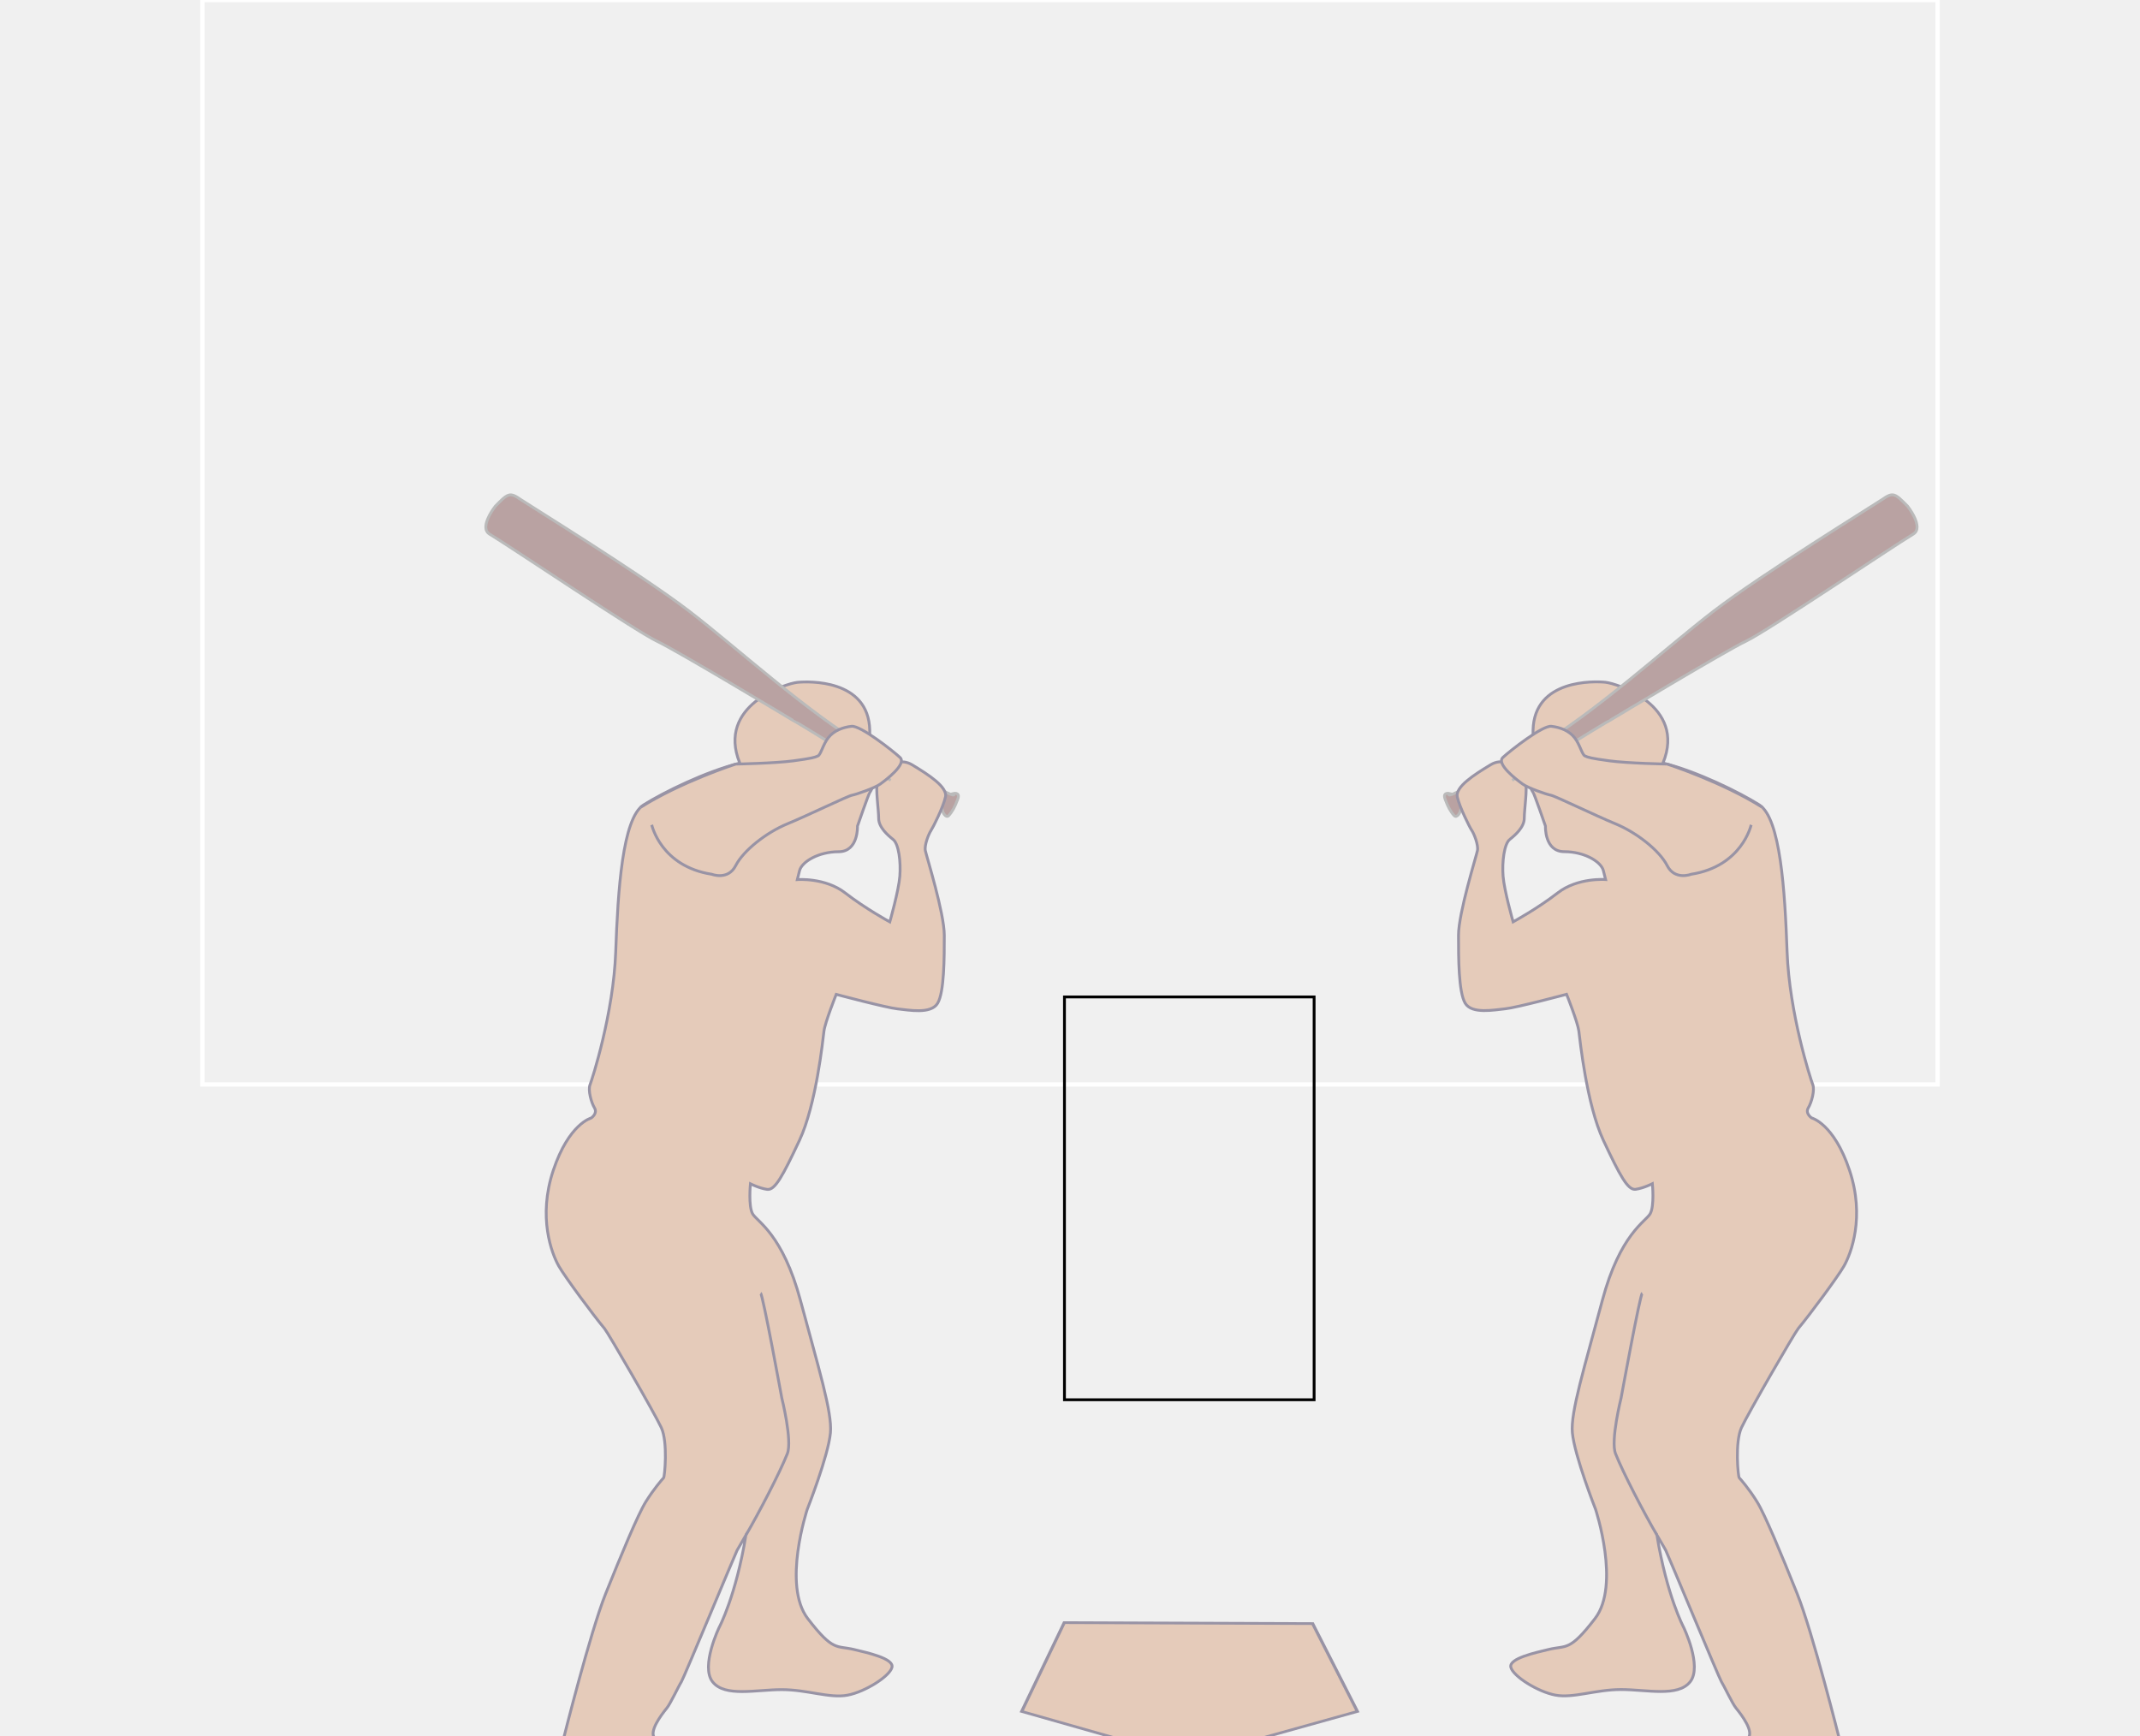
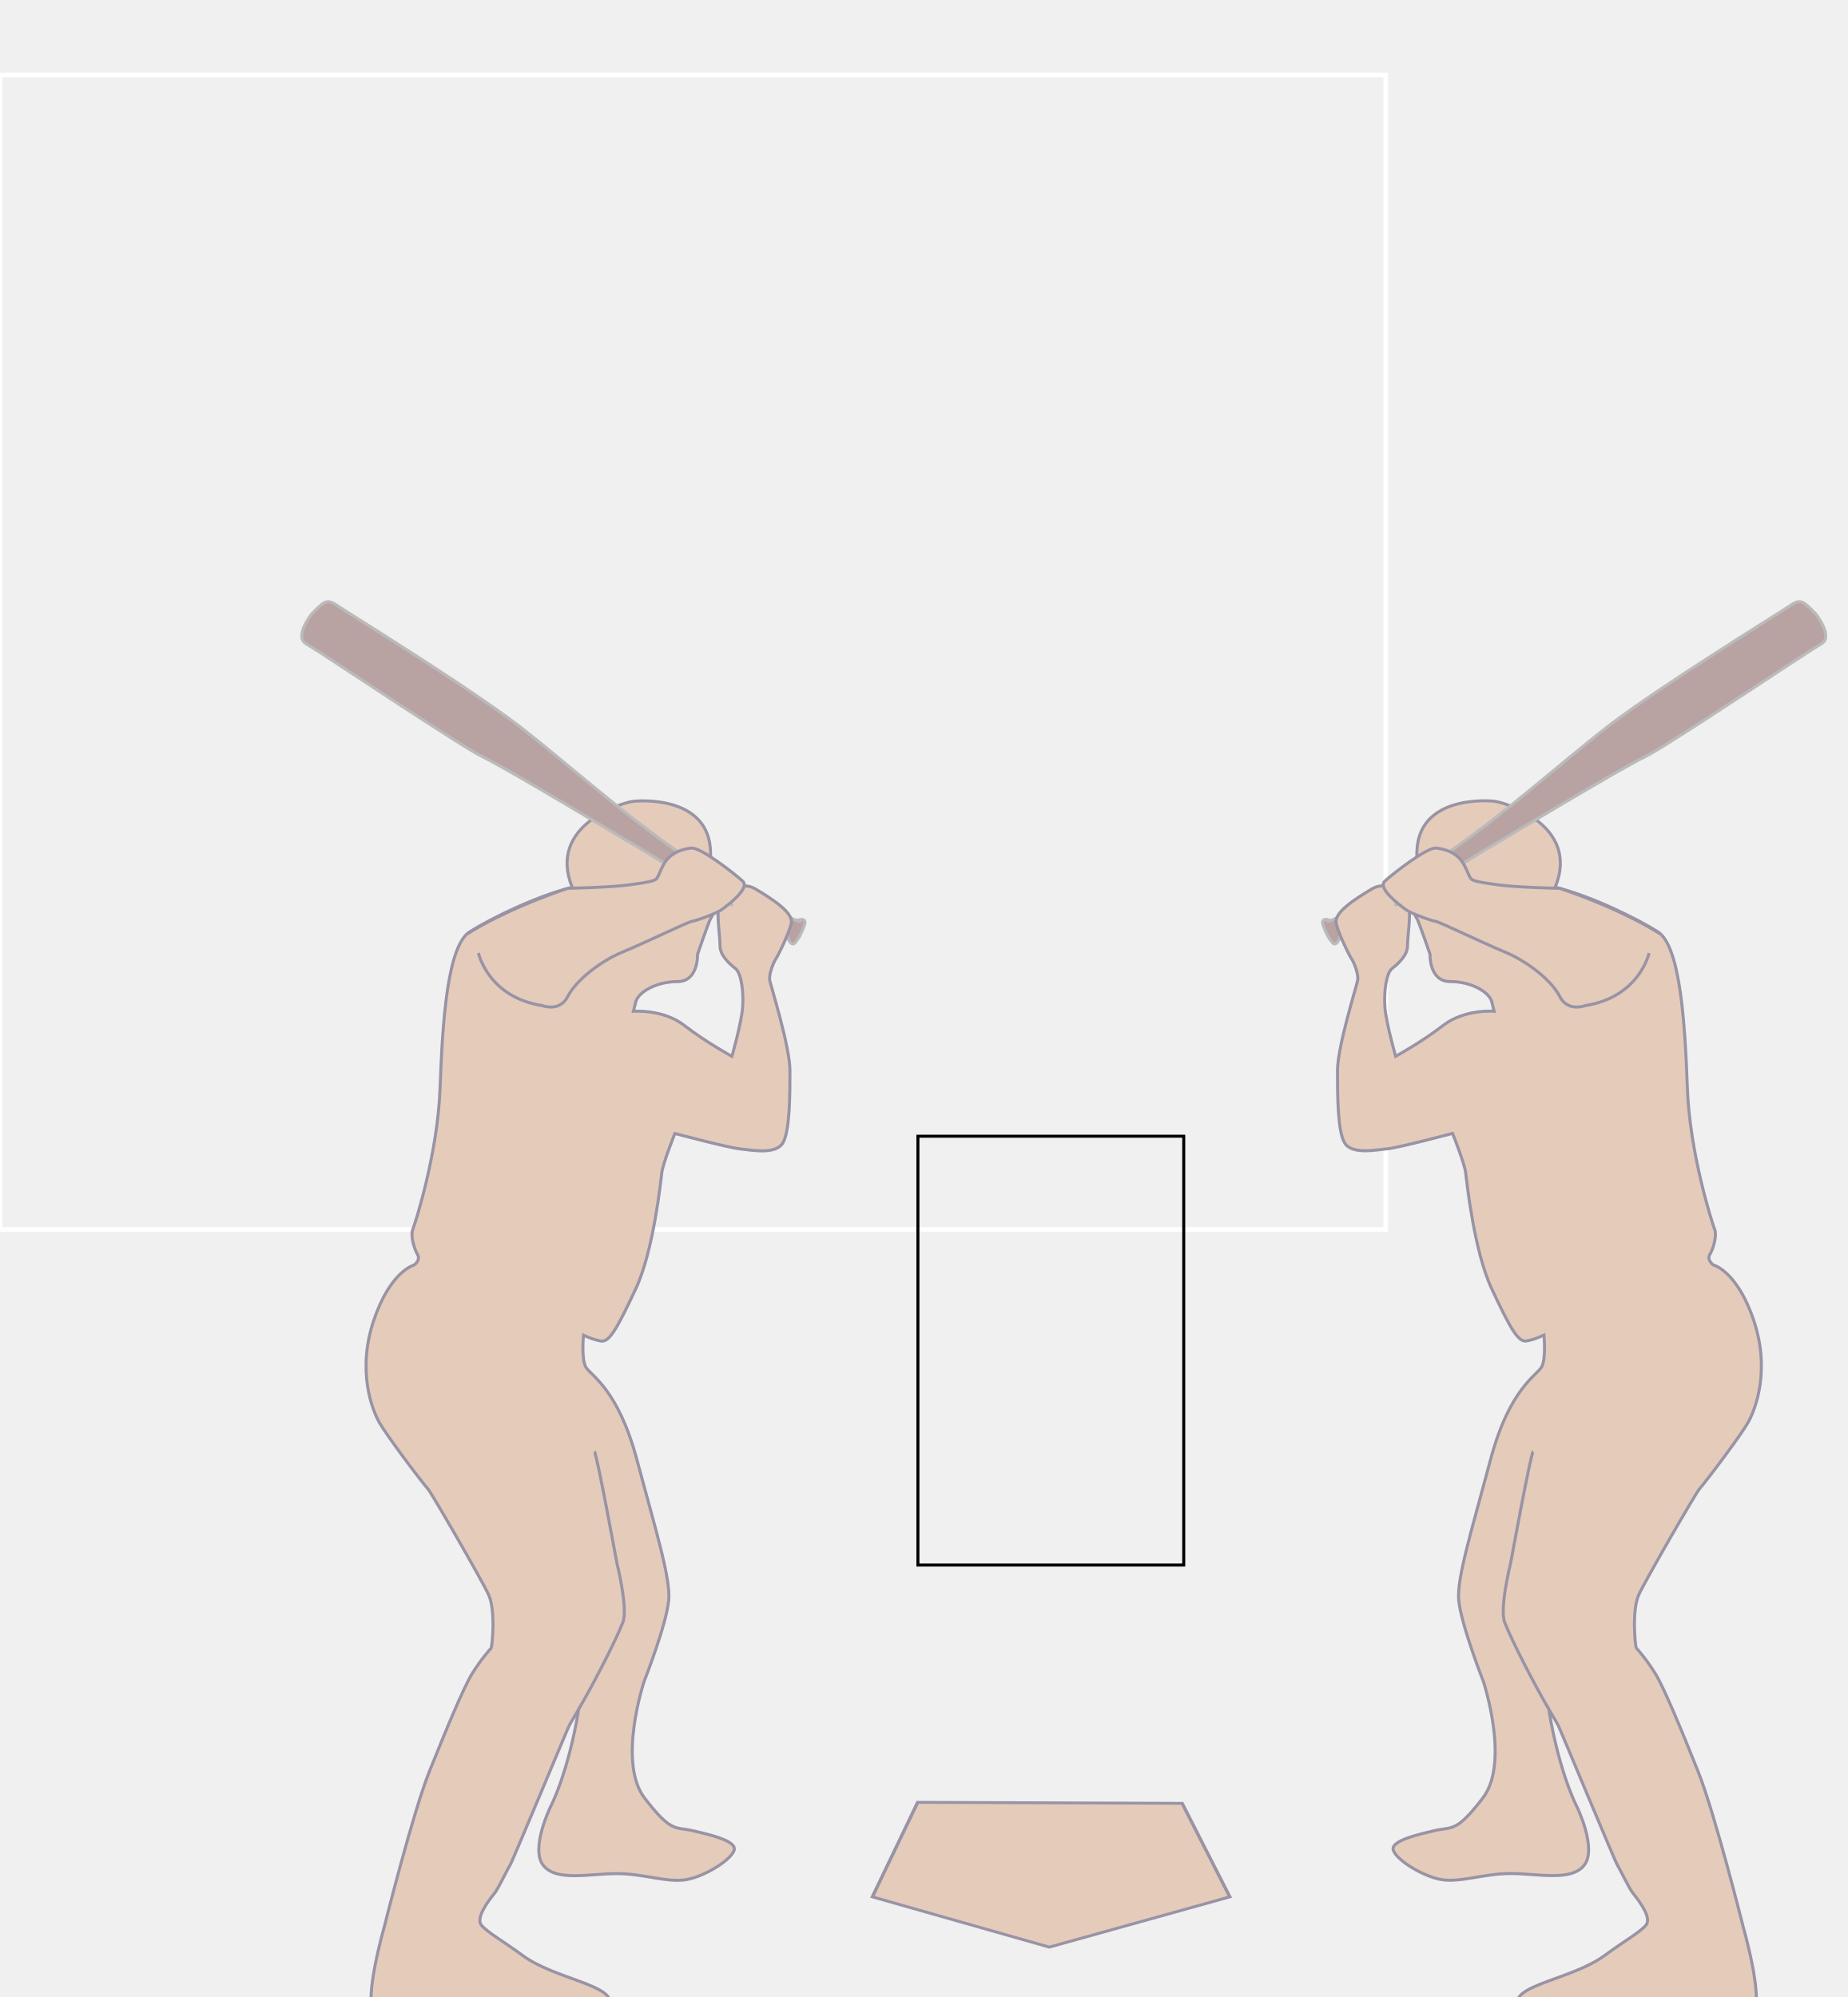
- <svg id="svg-1" width="370" height="300" viewBox=" 0 0 400 400">
-   <rect width="400" height="250" fill="none" stroke="#ffffff" />
+ <svg id="svg-1" width="370" height="400" viewBox=" 0 0 400 400">
+   <rect width="300" height="250" fill="none" stroke="#ffffff" />
  <g transform="scale(0.65) translate(100,175)">
    <rect width="500" height="500" fill="none" stroke="none"> </rect>
    <g>
      <defs>
        <style id="overall-color">.e{fill:#B9A2A2;stroke:#d6d6d6;}.e,.f{stroke-miterlimit:10;}.f{fill:#B9A2A2;stroke:#bababa;}</style>
      </defs>
      <g id="a" />
      <g id="b">
        <g id="c">
          <g id="d">
            <path class="f" d="M146.94,96.6c23.31,13.83,19.38,9.82,19.38,9.82,0,0,2.54-.65,1.58,1.98-.99,2.7-1.91,4.41-3.22,5.85-.96,1.05-2.31-1.11-2.31-2.3s-17.4-10.71-17.4-10.71" />
            <path class="e" d="M163.54,107.7c.79-3.56-5.93-7.9-11.85-11.46-1.97-1.18-3.8-1.23-5.38-.76l-9.64-5.56v-5.93c-.4-18.18-21.73-17.39-25.69-16.99-3.91,.39-28.75,8.15-20.4,28.64-11.95,2.93-27.14,10.42-34.13,14.83-7.51,4.74-9.09,30.43-9.88,52.16-.79,21.73-8.3,45.05-9.09,47.02-.79,1.98,.4,6.32,1.58,8.3s-1.19,3.56-1.19,3.56c0,0-7.9,1.98-13.44,18.57-5.53,16.6-.57,29.5,1.98,33.98,2.12,3.73,12.19,17.34,16.2,22.13,1.3,1.55,17.78,30.03,20.15,35.17s1.19,17.39,.79,17.78-3.52,3.97-6.33,8.52c-2.82,4.58-8.69,18.74-14.22,32.57s-15.02,51.77-15.02,51.77c0,0-6.72,23.31-3.56,28.85,3.16,5.53,23.71,3.16,31.61,2.37s20.15,4.35,29.24,3.56,16.2-2.77,17.78-9.09-18.33-8.4-28.85-16.11c-6.86-5.03-11.87-7.79-13.84-10.16-1.98-2.37,2.1-7.88,4.38-10.69,1.25-1.53,4.32-8.09,5.12-9.27,.79-1.19,18.97-45.05,19.76-46.63,.22-.43,1.43-2.47,3.14-5.41-3.56,21.65-9.46,32.68-9.46,32.68,0,0-6.72,13.83-2.37,19.36s15.41,2.77,24.5,2.77,16.99,3.16,23.31,1.98,15.02-6.72,15.81-9.88-8.96-5.24-13.44-6.32c-6.27-1.52-7.34,.87-16.43-10.98s-.18-38.72-.18-38.72c0,0,7.47-18.94,8.23-27.16,.68-7.25-4.27-23.12-10.6-46.82s-15.41-28.06-16.99-30.82-.79-10.67-.79-10.67c0,0,3.16,1.58,5.93,1.98s5.53-4.74,11.46-17.39c5.93-12.65,8.3-35.56,8.69-38.73,.4-3.16,4.35-13.04,4.35-13.04,0,0,17.78,4.74,21.73,5.14s11.85,1.98,14.23-1.98c2.37-3.95,2.37-16.2,2.37-24.1s-6.32-28.06-6.72-30.03,1.19-5.93,1.98-7.11c.79-1.19,4.35-8.3,5.14-11.85Zm-16.2,28.06c-.4,5.14-3.56,16.2-3.56,16.2,0,0-8.69-4.74-15.81-10.27-7.11-5.53-16.99-4.74-16.99-4.74l.79-3.16c.79-3.16,6.72-6.72,13.83-6.72s6.72-9.09,6.72-9.09c0,0,3.95-11.46,4.35-11.85,.27-.27,1.81-3.62,2.77-5.76,.46-1.01,1.37-.87,1.37-.87,.51,.03,.39-.85,.82-.85-.4,.45-.62,.76-.62,.76,0,0-.79,1.19-1.58,3.16s.4,9.48,.4,12.65,3.16,5.93,5.14,7.51c1.98,1.58,2.77,7.9,2.37,13.04Z" />
            <path class="e" d="M139.48,100.6c.46-1.01,.79-1.75,.79-1.75,.51,.03,.97,.04,1.41,.03" />
            <path class="e" d="M92.78,369.4c4.58-7.84,12-22.09,14.67-28.86,1.82-4.61-1.98-19.76-1.98-19.76,0,0-6.72-36.75-7.51-37.14" />
            <path class="f" d="M144.1,101.73s-34.4-21.36-34.76-21.3c0,0-40.7-24.5-48.21-28.06C53.62,48.82,9.59,19.08,1.86,14.44c-3.95-2.37,1.98-9.88,1.98-9.88C8.37-.06,8.97-.57,12.92,2.19c2.07,1.45,42.68,26.48,59.67,39.52s41.72,35.8,63.49,48.72" />
            <path class="e" d="M59.34,117.54c.09,.26,3.33,14.72,21.29,17.52,0,0,5.78,2.28,8.5-3.07s10.86-11.74,18.31-14.81c7.45-3.07,21.46-9.9,22.95-10.16s8.06-2.54,9.99-3.94c1.93-1.4,9.55-7.1,7.01-9.46s-14.02-11.39-17.17-11.04-6.31,1.58-8.23,4.03c-1.93,2.45-2.63,5.96-3.68,6.48s-2.28,.88-8.76,1.75-20.28,1.14-20.28,1.14c.21-.18-19.86,6.44-33.92,15.37" />
          </g>
        </g>
      </g>
      <defs>
        <style id="bat-color">.e{fill:#B9A2A2;stroke:#d6d6d6;}.e,.f{stroke-miterlimit:10;}.f{fill:#B9A2A2;stroke:#bababa;}</style>
      </defs>
      <g id="a" />
      <g id="b" transform="translate(340, 0)">
        <g id="c">
          <g id="d">
            <path class="f" d="M21.68,96.6C-1.64,110.43,2.3,106.42,2.3,106.42c0,0-2.54-.65-1.58,1.98,.99,2.7,1.91,4.41,3.22,5.85,.96,1.05,2.31-1.11,2.31-2.3s17.4-10.71,17.4-10.71"> </path>
            <path class="e" d="M10.22,119.55c.79,1.19,2.37,5.14,1.98,7.11s-6.72,22.13-6.72,30.03c0,7.9,0,20.15,2.37,24.1s10.27,2.37,14.23,1.98,21.73-5.14,21.73-5.14c0,0,3.95,9.88,4.35,13.04,.4,3.16,2.77,26.08,8.69,38.73,5.93,12.65,8.69,17.78,11.46,17.39s5.93-1.98,5.93-1.98c0,0,.79,7.9-.79,10.67s-10.67,7.11-16.99,30.82c-6.32,23.71-11.28,39.57-10.6,46.82,.77,8.21,8.23,27.16,8.23,27.16,0,0,8.91,26.87-.18,38.72s-10.16,9.46-16.43,10.98c-4.48,1.09-14.23,3.16-13.44,6.32,.79,3.16,9.48,8.69,15.81,9.88s14.23-1.98,23.31-1.98,20.15,2.77,24.5-2.77c4.35-5.53-2.37-19.36-2.37-19.36,0,0-5.9-11.02-9.46-32.68,1.71,2.94,2.93,4.98,3.14,5.41,.79,1.58,18.97,45.44,19.76,46.63s3.87,7.74,5.12,9.27c2.28,2.8,6.36,8.32,4.38,10.69s-6.98,5.13-13.84,10.16c-10.51,7.71-30.43,9.79-28.85,16.11,1.58,6.32,8.69,8.3,17.78,9.09,9.09,.79,21.34-4.35,29.24-3.56s28.45,3.16,31.61-2.37c3.16-5.53-3.56-28.85-3.56-28.85,0,0-9.48-37.94-15.02-51.77-5.53-13.83-11.4-28-14.22-32.57-2.8-4.56-5.93-8.13-6.33-8.52s-1.58-12.65,.79-17.78,18.85-33.62,20.15-35.17c4.01-4.79,14.08-18.4,16.2-22.13,2.55-4.48,7.51-17.39,1.98-33.98-5.53-16.6-13.44-18.57-13.44-18.57,0,0-2.37-1.58-1.19-3.56,1.19-1.98,2.37-6.32,1.58-8.3s-8.3-25.29-9.09-47.02-2.37-47.42-9.88-52.16c-6.99-4.41-22.18-11.9-34.13-14.83,8.34-20.49-16.49-28.24-20.4-28.64-3.95-.4-25.29-1.19-25.69,16.99v5.93l-9.64,5.56c-1.58-.46-3.41-.42-5.38,.76-5.93,3.56-12.65,7.9-11.85,11.46s4.35,10.67,5.14,11.85Zm13.44,3.16c1.98-1.58,5.14-4.35,5.14-7.51,0-3.16,1.19-10.67,.4-12.65-.79-1.98-1.58-3.16-1.58-3.16,0,0-.22-.31-.62-.76,.43,0,.31,.88,.82,.85,0,0,.92-.15,1.37,.87,.96,2.13,2.5,5.49,2.77,5.76,.4,.4,4.35,11.85,4.35,11.85,0,0-.4,9.09,6.72,9.09s13.04,3.56,13.83,6.72l.79,3.16s-9.88-.79-16.99,4.74c-7.11,5.53-15.81,10.27-15.81,10.27,0,0-3.16-11.06-3.56-16.2-.4-5.14,.4-11.46,2.37-13.04Z"> </path>
            <path class="e" d="M29.14,100.6c-.46-1.01-.79-1.75-.79-1.75-.51,.03-.97,.04-1.41,.03"> </path>
            <path class="e" d="M75.84,369.4c-4.58-7.84-12-22.09-14.67-28.86-1.82-4.61,1.98-19.76,1.98-19.76,0,0,6.72-36.75,7.51-37.14"> </path>
            <path class="f" d="M24.52,101.73s34.4-21.36,34.76-21.3c0,0,40.7-24.5,48.21-28.06,7.51-3.56,51.55-33.3,59.27-37.94,3.95-2.37-1.98-9.88-1.98-9.88-4.54-4.62-5.14-5.14-9.09-2.37-2.07,1.45-42.68,26.48-59.67,39.52-16.99,13.04-41.72,35.8-63.49,48.72"> </path>
            <path class="e" d="M109.28,117.54c-.09,.26-3.33,14.72-21.29,17.52,0,0-5.78,2.28-8.5-3.07s-10.86-11.74-18.31-14.81-21.46-9.9-22.95-10.16-8.06-2.54-9.99-3.94c-1.93-1.4-9.55-7.1-7.01-9.46s14.02-11.39,17.17-11.04,6.31,1.58,8.23,4.03c1.93,2.45,2.63,5.96,3.68,6.48s2.28,.88,8.76,1.75c6.48,.88,20.28,1.14,20.28,1.14-.21-.18,19.86,6.44,33.92,15.37"> </path>
          </g>
        </g>
      </g>
      <defs>
        <style id="overall-color">.e{fill:#e5cbba;stroke:#9893a5;stroke-miterlimit:10;}</style>
      </defs>
      <g id="a"> </g>
      <g id="b" transform="translate(190, 400) scale(1.13, 0.954)">
        <g id="c">
          <path id="d" class="e" d="M.5,33.51s52.15,17.56,52.15,17.56l53.21-17.56L91.81,.85,13.85,.5,.5,33.51Z"> </path>
        </g>
      </g>
      <g id="strikeZone">
        <rect class="strike-zone" x="205.729" width="88.541" y="178.571" height="142.857" fill-opacity="0.001" stroke-opacity="1" style="fill: none; stroke: rgb(0, 0, 0);"> </rect>
      </g>
    </g>
    <g> </g>
  </g>
</svg>
